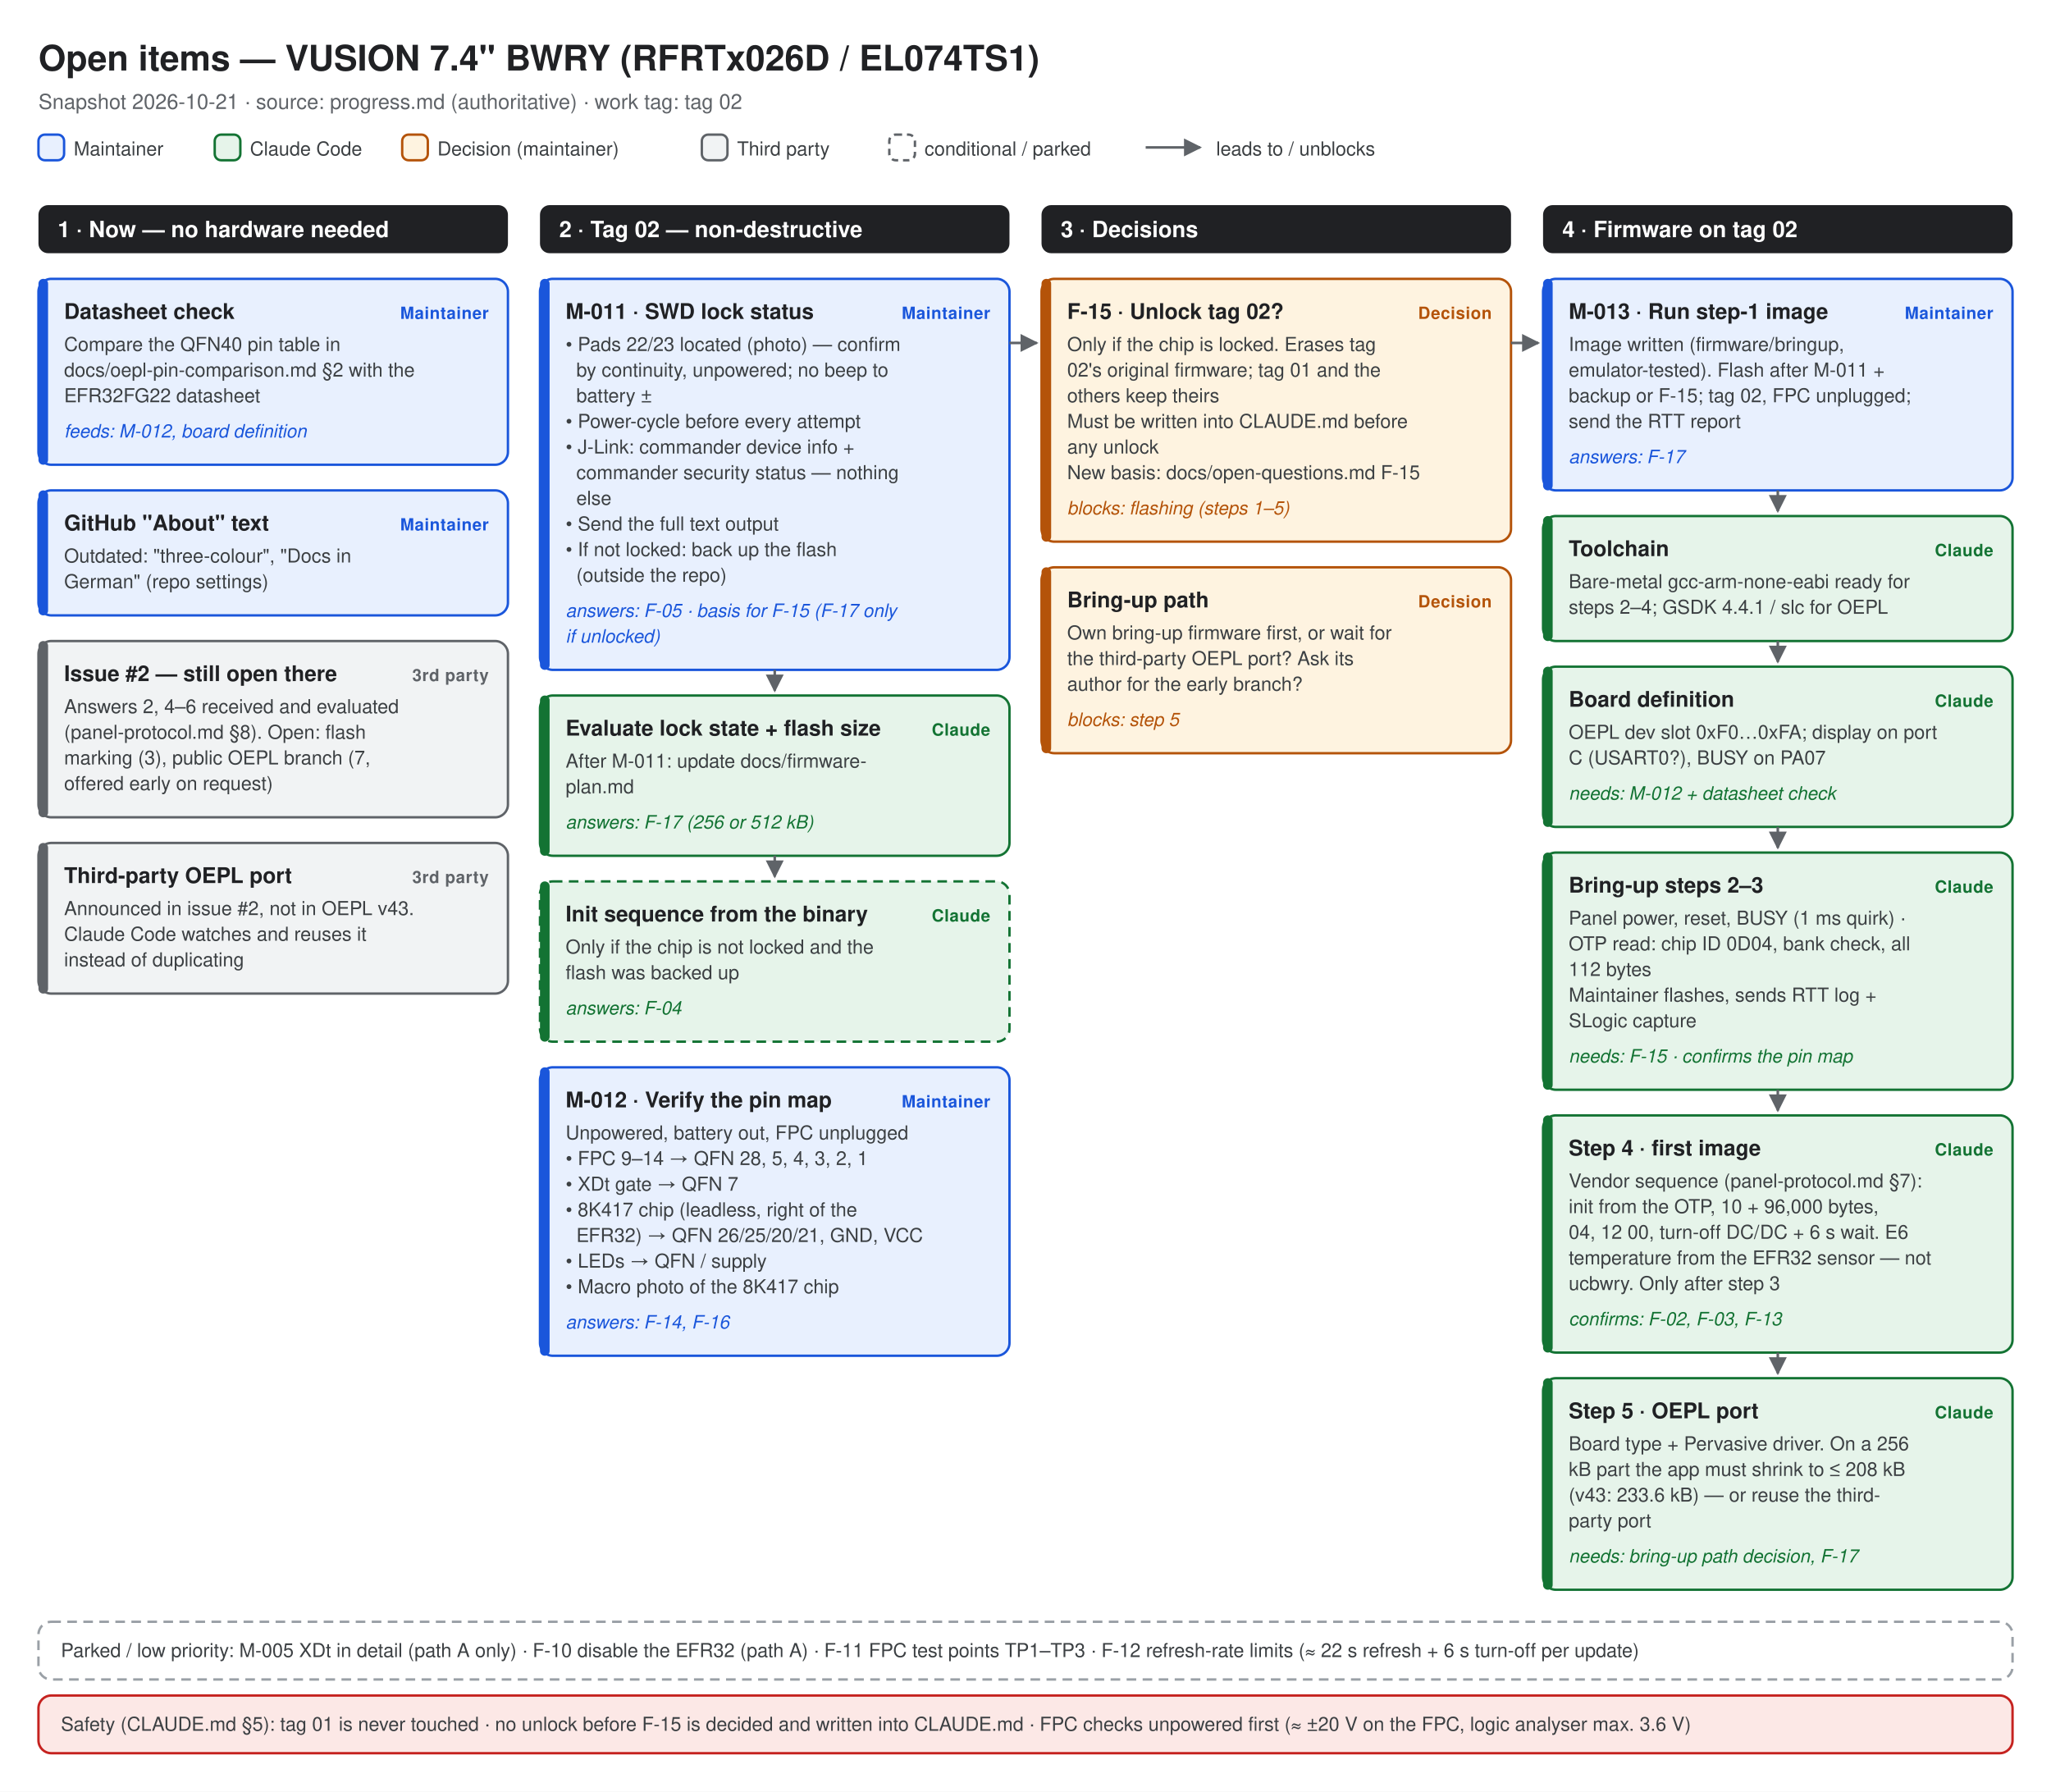
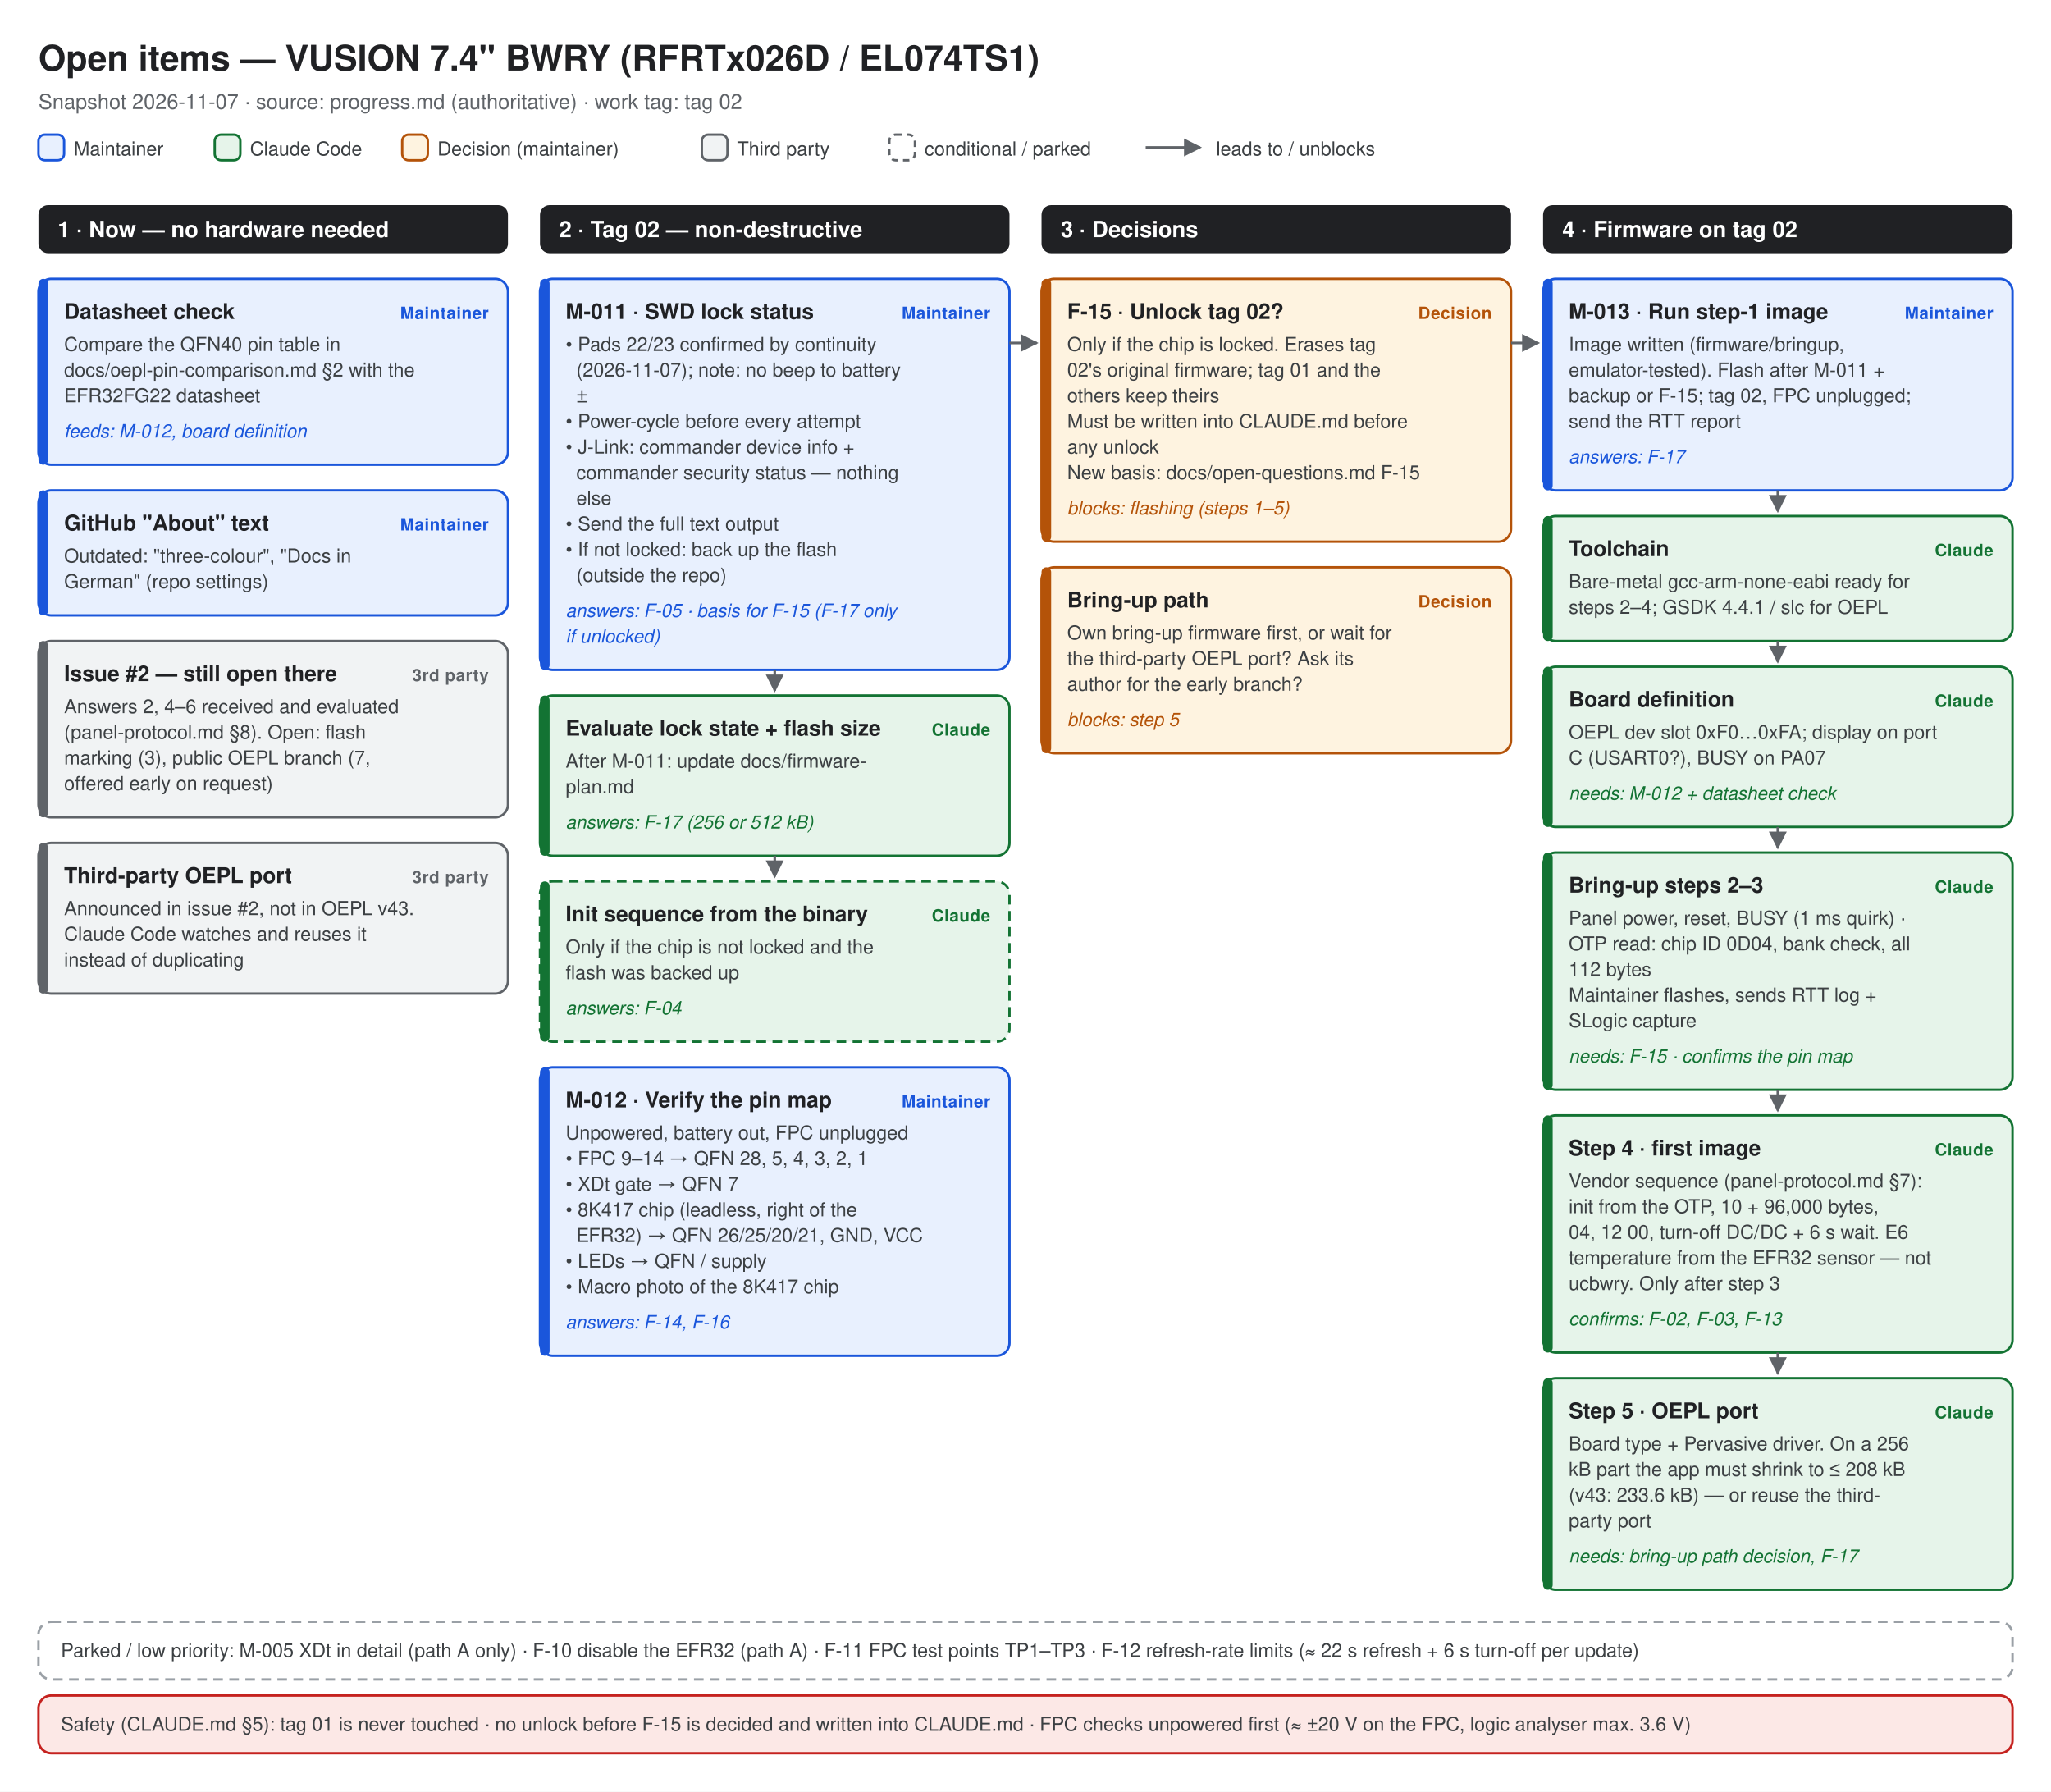
<svg xmlns="http://www.w3.org/2000/svg" width="1280" height="1118" viewBox="0 0 1280 1118" font-family="Segoe UI, Helvetica, Arial, sans-serif">
  <style>.h1{font-size:22px;font-weight:700;fill:#202124}.sub{font-size:13px;fill:#5f6368}.col{font-size:14px;font-weight:700;fill:#ffffff}.title{font-size:13.5px;font-weight:700;fill:#202124}.owner{font-size:10.5px;font-weight:700;letter-spacing:.3px}.body{font-size:12px;fill:#3c4043}.foot{font-size:11.5px;font-style:italic}.arrow{fill:none;stroke:#5f6368;stroke-width:1.6;marker-end:url(#tip)}</style>
  <defs>
    <marker id="tip" viewBox="0 0 10 10" refX="9" refY="5" markerWidth="7" markerHeight="7" orient="auto-start-reverse">
      <path d="M0,0 L10,5 L0,10 z" fill="#5f6368" />
    </marker>
  </defs>
  <rect width="1280" height="1118" fill="#ffffff" />
  <text x="24" y="44" class="h1">Open items — VUSION 7.4" BWRY (RFRTx026D / EL074TS1)</text>
-   <text x="24" y="68" class="sub">Snapshot 2026-10-21 · source: progress.md (authoritative) · work tag: tag 02</text>
+   <text x="24" y="68" class="sub">Snapshot 2026-11-07 · source: progress.md (authoritative) · work tag: tag 02</text>
  <rect x="24" y="84" width="16" height="16" rx="4" fill="#e8f0fe" stroke="#1a56db" stroke-width="1.5" />
  <text x="46" y="97" class="body">Maintainer</text>
  <rect x="134" y="84" width="16" height="16" rx="4" fill="#e6f4ea" stroke="#137333" stroke-width="1.5" />
  <text x="156" y="97" class="body">Claude Code</text>
  <rect x="251" y="84" width="16" height="16" rx="4" fill="#fef3e0" stroke="#b45309" stroke-width="1.5" />
  <text x="273" y="97" class="body">Decision (maintainer)</text>
  <rect x="438" y="84" width="16" height="16" rx="4" fill="#f1f3f4" stroke="#5f6368" stroke-width="1.5" />
  <text x="460" y="97" class="body">Third party</text>
  <rect x="555" y="84" width="16" height="16" rx="4" fill="#ffffff" stroke="#5f6368" stroke-width="1.5" stroke-dasharray="4 3" />
  <text x="577" y="97" class="body">conditional / parked</text>
  <path d="M715,92 L749,92" class="arrow" />
  <text x="759" y="97" class="body">leads to / unblocks</text>
  <rect x="24" y="128" width="293" height="30" rx="6" fill="#202124" />
  <text x="36" y="148" class="col">1 · Now — no hardware needed</text>
  <rect x="24" y="174" width="293" height="116" rx="8" fill="#e8f0fe" stroke="#1a56db" stroke-width="1.5" />
  <rect x="24" y="174" width="6" height="116" rx="3" fill="#1a56db" />
  <text x="40" y="199" class="title">Datasheet check</text>
  <text x="305" y="199" class="owner" fill="#1a56db" text-anchor="end">Maintainer</text>
  <text x="40" y="219" class="body" xml:space="preserve">Compare the QFN40 pin table in</text>
  <text x="40" y="235" class="body" xml:space="preserve">docs/oepl-pin-comparison.md §2 with the</text>
  <text x="40" y="251" class="body" xml:space="preserve">EFR32FG22 datasheet</text>
  <text x="40" y="273" class="foot" fill="#1a56db">feeds: M-012, board definition</text>
  <rect x="24" y="306" width="293" height="78" rx="8" fill="#e8f0fe" stroke="#1a56db" stroke-width="1.5" />
  <rect x="24" y="306" width="6" height="78" rx="3" fill="#1a56db" />
  <text x="40" y="331" class="title">GitHub "About" text</text>
  <text x="305" y="331" class="owner" fill="#1a56db" text-anchor="end">Maintainer</text>
  <text x="40" y="351" class="body" xml:space="preserve">Outdated: "three-colour", "Docs in</text>
  <text x="40" y="367" class="body" xml:space="preserve">German" (repo settings)</text>
  <rect x="24" y="400" width="293" height="110" rx="8" fill="#f1f3f4" stroke="#5f6368" stroke-width="1.5" />
  <rect x="24" y="400" width="6" height="110" rx="3" fill="#5f6368" />
  <text x="40" y="425" class="title">Issue #2 — still open there</text>
  <text x="305" y="425" class="owner" fill="#5f6368" text-anchor="end">3rd party</text>
  <text x="40" y="445" class="body" xml:space="preserve">Answers 2, 4–6 received and evaluated</text>
  <text x="40" y="461" class="body" xml:space="preserve">(panel-protocol.md §8). Open: flash</text>
  <text x="40" y="477" class="body" xml:space="preserve">marking (3), public OEPL branch (7,</text>
  <text x="40" y="493" class="body" xml:space="preserve">offered early on request)</text>
  <rect x="24" y="526" width="293" height="94" rx="8" fill="#f1f3f4" stroke="#5f6368" stroke-width="1.5" />
  <rect x="24" y="526" width="6" height="94" rx="3" fill="#5f6368" />
  <text x="40" y="551" class="title">Third-party OEPL port</text>
  <text x="305" y="551" class="owner" fill="#5f6368" text-anchor="end">3rd party</text>
  <text x="40" y="571" class="body" xml:space="preserve">Announced in issue #2, not in OEPL v43.</text>
  <text x="40" y="587" class="body" xml:space="preserve">Claude Code watches and reuses it</text>
  <text x="40" y="603" class="body" xml:space="preserve">instead of duplicating</text>
  <rect x="337" y="128" width="293" height="30" rx="6" fill="#202124" />
  <text x="349" y="148" class="col">2 · Tag 02 — non-destructive</text>
  <rect x="337" y="174" width="293" height="244" rx="8" fill="#e8f0fe" stroke="#1a56db" stroke-width="1.5" />
  <rect x="337" y="174" width="6" height="244" rx="3" fill="#1a56db" />
  <text x="353" y="199" class="title">M-011 · SWD lock status</text>
  <text x="618" y="199" class="owner" fill="#1a56db" text-anchor="end">Maintainer</text>
-   <text x="353" y="219" class="body" xml:space="preserve">• Pads 22/23 located (photo) — confirm</text>
-   <text x="353" y="235" class="body" xml:space="preserve">  by continuity, unpowered; no beep to</text>
-   <text x="353" y="251" class="body" xml:space="preserve">  battery ±</text>
+   <text x="353" y="219" class="body" xml:space="preserve">• Pads 22/23 confirmed by continuity</text>
+   <text x="353" y="235" class="body" xml:space="preserve">  (2026-11-07); note: no beep to battery</text>
+   <text x="353" y="251" class="body" xml:space="preserve">  ±</text>
  <text x="353" y="267" class="body" xml:space="preserve">• Power-cycle before every attempt</text>
  <text x="353" y="283" class="body" xml:space="preserve">• J-Link: commander device info +</text>
  <text x="353" y="299" class="body" xml:space="preserve">  commander security status — nothing</text>
  <text x="353" y="315" class="body" xml:space="preserve">  else</text>
  <text x="353" y="331" class="body" xml:space="preserve">• Send the full text output</text>
  <text x="353" y="347" class="body" xml:space="preserve">• If not locked: back up the flash</text>
  <text x="353" y="363" class="body" xml:space="preserve">  (outside the repo)</text>
  <text x="353" y="385" class="foot" fill="#1a56db">answers: F-05 · basis for F-15 (F-17 only</text>
  <text x="353" y="401" class="foot" fill="#1a56db">if unlocked)</text>
  <rect x="337" y="434" width="293" height="100" rx="8" fill="#e6f4ea" stroke="#137333" stroke-width="1.5" />
  <rect x="337" y="434" width="6" height="100" rx="3" fill="#137333" />
  <text x="353" y="459" class="title">Evaluate lock state + flash size</text>
  <text x="618" y="459" class="owner" fill="#137333" text-anchor="end">Claude</text>
  <text x="353" y="479" class="body" xml:space="preserve">After M-011: update docs/firmware-</text>
  <text x="353" y="495" class="body" xml:space="preserve">plan.md</text>
  <text x="353" y="517" class="foot" fill="#137333">answers: F-17 (256 or 512 kB)</text>
  <rect x="337" y="550" width="293" height="100" rx="8" fill="#e6f4ea" stroke="#137333" stroke-width="1.5" stroke-dasharray="6 4" />
  <rect x="337" y="550" width="6" height="100" rx="3" fill="#137333" />
  <text x="353" y="575" class="title">Init sequence from the binary</text>
  <text x="618" y="575" class="owner" fill="#137333" text-anchor="end">Claude</text>
  <text x="353" y="595" class="body" xml:space="preserve">Only if the chip is not locked and the</text>
  <text x="353" y="611" class="body" xml:space="preserve">flash was backed up</text>
  <text x="353" y="633" class="foot" fill="#137333">answers: F-04</text>
  <rect x="337" y="666" width="293" height="180" rx="8" fill="#e8f0fe" stroke="#1a56db" stroke-width="1.5" />
  <rect x="337" y="666" width="6" height="180" rx="3" fill="#1a56db" />
  <text x="353" y="691" class="title">M-012 · Verify the pin map</text>
  <text x="618" y="691" class="owner" fill="#1a56db" text-anchor="end">Maintainer</text>
  <text x="353" y="711" class="body" xml:space="preserve">Unpowered, battery out, FPC unplugged</text>
  <text x="353" y="727" class="body" xml:space="preserve">• FPC 9–14 → QFN 28, 5, 4, 3, 2, 1</text>
  <text x="353" y="743" class="body" xml:space="preserve">• XDt gate → QFN 7</text>
  <text x="353" y="759" class="body" xml:space="preserve">• 8K417 chip (leadless, right of the</text>
  <text x="353" y="775" class="body" xml:space="preserve">  EFR32) → QFN 26/25/20/21, GND, VCC</text>
  <text x="353" y="791" class="body" xml:space="preserve">• LEDs → QFN / supply</text>
  <text x="353" y="807" class="body" xml:space="preserve">• Macro photo of the 8K417 chip</text>
  <text x="353" y="829" class="foot" fill="#1a56db">answers: F-14, F-16</text>
  <rect x="650" y="128" width="293" height="30" rx="6" fill="#202124" />
  <text x="662" y="148" class="col">3 · Decisions</text>
  <rect x="650" y="174" width="293" height="164" rx="8" fill="#fef3e0" stroke="#b45309" stroke-width="1.5" />
  <rect x="650" y="174" width="6" height="164" rx="3" fill="#b45309" />
  <text x="666" y="199" class="title">F-15 · Unlock tag 02?</text>
  <text x="931" y="199" class="owner" fill="#b45309" text-anchor="end">Decision</text>
  <text x="666" y="219" class="body" xml:space="preserve">Only if the chip is locked. Erases tag</text>
  <text x="666" y="235" class="body" xml:space="preserve">02's original firmware; tag 01 and the</text>
  <text x="666" y="251" class="body" xml:space="preserve">others keep theirs</text>
  <text x="666" y="267" class="body" xml:space="preserve">Must be written into CLAUDE.md before</text>
  <text x="666" y="283" class="body" xml:space="preserve">any unlock</text>
  <text x="666" y="299" class="body" xml:space="preserve">New basis: docs/open-questions.md F-15</text>
  <text x="666" y="321" class="foot" fill="#b45309">blocks: flashing (steps 1–5)</text>
  <rect x="650" y="354" width="293" height="116" rx="8" fill="#fef3e0" stroke="#b45309" stroke-width="1.5" />
  <rect x="650" y="354" width="6" height="116" rx="3" fill="#b45309" />
  <text x="666" y="379" class="title">Bring-up path</text>
  <text x="931" y="379" class="owner" fill="#b45309" text-anchor="end">Decision</text>
  <text x="666" y="399" class="body" xml:space="preserve">Own bring-up firmware first, or wait for</text>
  <text x="666" y="415" class="body" xml:space="preserve">the third-party OEPL port? Ask its</text>
  <text x="666" y="431" class="body" xml:space="preserve">author for the early branch?</text>
  <text x="666" y="453" class="foot" fill="#b45309">blocks: step 5</text>
  <rect x="963" y="128" width="293" height="30" rx="6" fill="#202124" />
  <text x="975" y="148" class="col">4 · Firmware on tag 02</text>
  <rect x="963" y="174" width="293" height="132" rx="8" fill="#e8f0fe" stroke="#1a56db" stroke-width="1.5" />
  <rect x="963" y="174" width="6" height="132" rx="3" fill="#1a56db" />
  <text x="979" y="199" class="title">M-013 · Run step-1 image</text>
  <text x="1244" y="199" class="owner" fill="#1a56db" text-anchor="end">Maintainer</text>
  <text x="979" y="219" class="body" xml:space="preserve">Image written (firmware/bringup,</text>
  <text x="979" y="235" class="body" xml:space="preserve">emulator-tested). Flash after M-011 +</text>
  <text x="979" y="251" class="body" xml:space="preserve">backup or F-15; tag 02, FPC unplugged;</text>
  <text x="979" y="267" class="body" xml:space="preserve">send the RTT report</text>
  <text x="979" y="289" class="foot" fill="#1a56db">answers: F-17</text>
  <rect x="963" y="322" width="293" height="78" rx="8" fill="#e6f4ea" stroke="#137333" stroke-width="1.5" />
  <rect x="963" y="322" width="6" height="78" rx="3" fill="#137333" />
  <text x="979" y="347" class="title">Toolchain</text>
  <text x="1244" y="347" class="owner" fill="#137333" text-anchor="end">Claude</text>
  <text x="979" y="367" class="body" xml:space="preserve">Bare-metal gcc-arm-none-eabi ready for</text>
  <text x="979" y="383" class="body" xml:space="preserve">steps 2–4; GSDK 4.4.1 / slc for OEPL</text>
  <rect x="963" y="416" width="293" height="100" rx="8" fill="#e6f4ea" stroke="#137333" stroke-width="1.5" />
  <rect x="963" y="416" width="6" height="100" rx="3" fill="#137333" />
  <text x="979" y="441" class="title">Board definition</text>
  <text x="1244" y="441" class="owner" fill="#137333" text-anchor="end">Claude</text>
  <text x="979" y="461" class="body" xml:space="preserve">OEPL dev slot 0xF0…0xFA; display on port</text>
  <text x="979" y="477" class="body" xml:space="preserve">C (USART0?), BUSY on PA07</text>
  <text x="979" y="499" class="foot" fill="#137333">needs: M-012 + datasheet check</text>
  <rect x="963" y="532" width="293" height="148" rx="8" fill="#e6f4ea" stroke="#137333" stroke-width="1.5" />
  <rect x="963" y="532" width="6" height="148" rx="3" fill="#137333" />
  <text x="979" y="557" class="title">Bring-up steps 2–3</text>
  <text x="1244" y="557" class="owner" fill="#137333" text-anchor="end">Claude</text>
  <text x="979" y="577" class="body" xml:space="preserve">Panel power, reset, BUSY (1 ms quirk) ·</text>
  <text x="979" y="593" class="body" xml:space="preserve">OTP read: chip ID 0D04, bank check, all</text>
  <text x="979" y="609" class="body" xml:space="preserve">112 bytes</text>
  <text x="979" y="625" class="body" xml:space="preserve">Maintainer flashes, sends RTT log +</text>
  <text x="979" y="641" class="body" xml:space="preserve">SLogic capture</text>
  <text x="979" y="663" class="foot" fill="#137333">needs: F-15 · confirms the pin map</text>
  <rect x="963" y="696" width="293" height="148" rx="8" fill="#e6f4ea" stroke="#137333" stroke-width="1.5" />
  <rect x="963" y="696" width="6" height="148" rx="3" fill="#137333" />
  <text x="979" y="721" class="title">Step 4 · first image</text>
  <text x="1244" y="721" class="owner" fill="#137333" text-anchor="end">Claude</text>
  <text x="979" y="741" class="body" xml:space="preserve">Vendor sequence (panel-protocol.md §7):</text>
  <text x="979" y="757" class="body" xml:space="preserve">init from the OTP, 10 + 96,000 bytes,</text>
  <text x="979" y="773" class="body" xml:space="preserve">04, 12 00, turn-off DC/DC + 6 s wait. E6</text>
  <text x="979" y="789" class="body" xml:space="preserve">temperature from the EFR32 sensor — not</text>
  <text x="979" y="805" class="body" xml:space="preserve">ucbwry. Only after step 3</text>
  <text x="979" y="827" class="foot" fill="#137333">confirms: F-02, F-03, F-13</text>
  <rect x="963" y="860" width="293" height="132" rx="8" fill="#e6f4ea" stroke="#137333" stroke-width="1.5" />
  <rect x="963" y="860" width="6" height="132" rx="3" fill="#137333" />
  <text x="979" y="885" class="title">Step 5 · OEPL port</text>
  <text x="1244" y="885" class="owner" fill="#137333" text-anchor="end">Claude</text>
  <text x="979" y="905" class="body" xml:space="preserve">Board type + Pervasive driver. On a 256</text>
  <text x="979" y="921" class="body" xml:space="preserve">kB part the app must shrink to ≤ 208 kB</text>
  <text x="979" y="937" class="body" xml:space="preserve">(v43: 233.6 kB) — or reuse the third-</text>
  <text x="979" y="953" class="body" xml:space="preserve">party port</text>
  <text x="979" y="975" class="foot" fill="#137333">needs: bring-up path decision, F-17</text>
  <path d="M483.5,418 L483.5,431" class="arrow" />
  <path d="M483.5,534 L483.5,547" class="arrow" />
  <path d="M630,214 L638.5,214 L638.5,214 L647,214" class="arrow" />
  <path d="M943,214 L951.5,214 L951.5,214 L960,214" class="arrow" />
  <path d="M1109.5,306 L1109.5,319" class="arrow" />
  <path d="M1109.5,400 L1109.5,413" class="arrow" />
  <path d="M1109.5,516 L1109.5,529" class="arrow" />
  <path d="M1109.5,680 L1109.5,693" class="arrow" />
  <path d="M1109.5,844 L1109.5,857" class="arrow" />
  <rect x="24" y="1012" width="1232" height="36" rx="8" fill="#ffffff" stroke="#9aa0a6" stroke-width="1.5" stroke-dasharray="6 4" />
  <text x="38" y="1034" class="body">Parked / low priority: M-005 XDt in detail (path A only) · F-10 disable the EFR32 (path A) · F-11 FPC test points TP1–TP3 · F-12 refresh-rate limits (≈ 22 s refresh + 6 s turn-off per update)</text>
  <rect x="24" y="1058" width="1232" height="36" rx="8" fill="#fce8e6" stroke="#c5221f" stroke-width="1.5" />
  <text x="38" y="1080" class="body">Safety (CLAUDE.md §5): tag 01 is never touched · no unlock before F-15 is decided and written into CLAUDE.md · FPC checks unpowered first (≈ ±20 V on the FPC, logic analyser max. 3.6 V)</text>
</svg>
